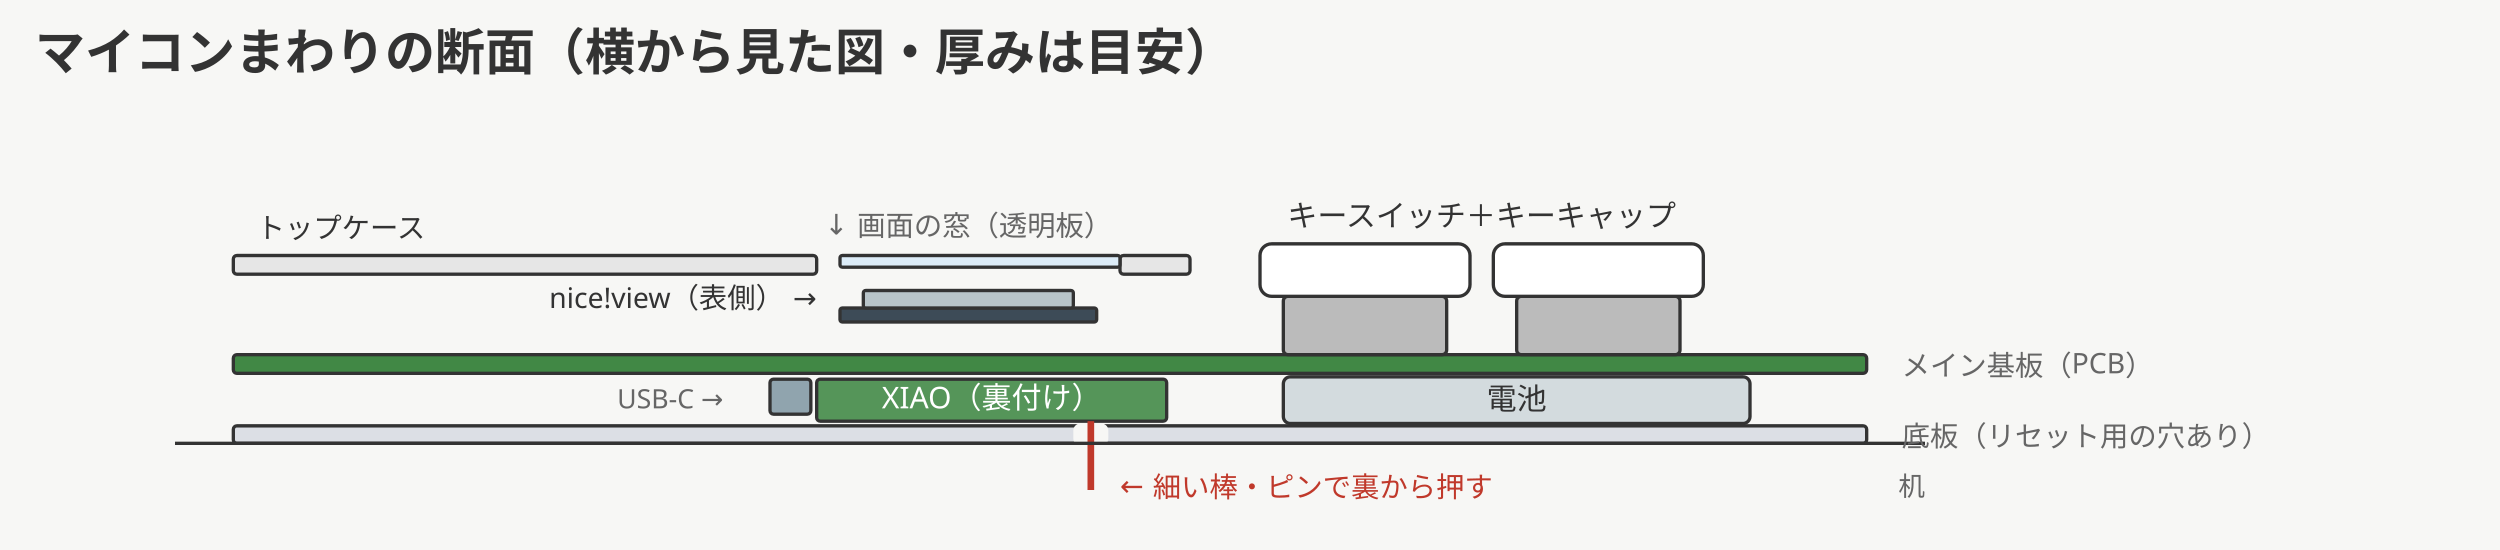
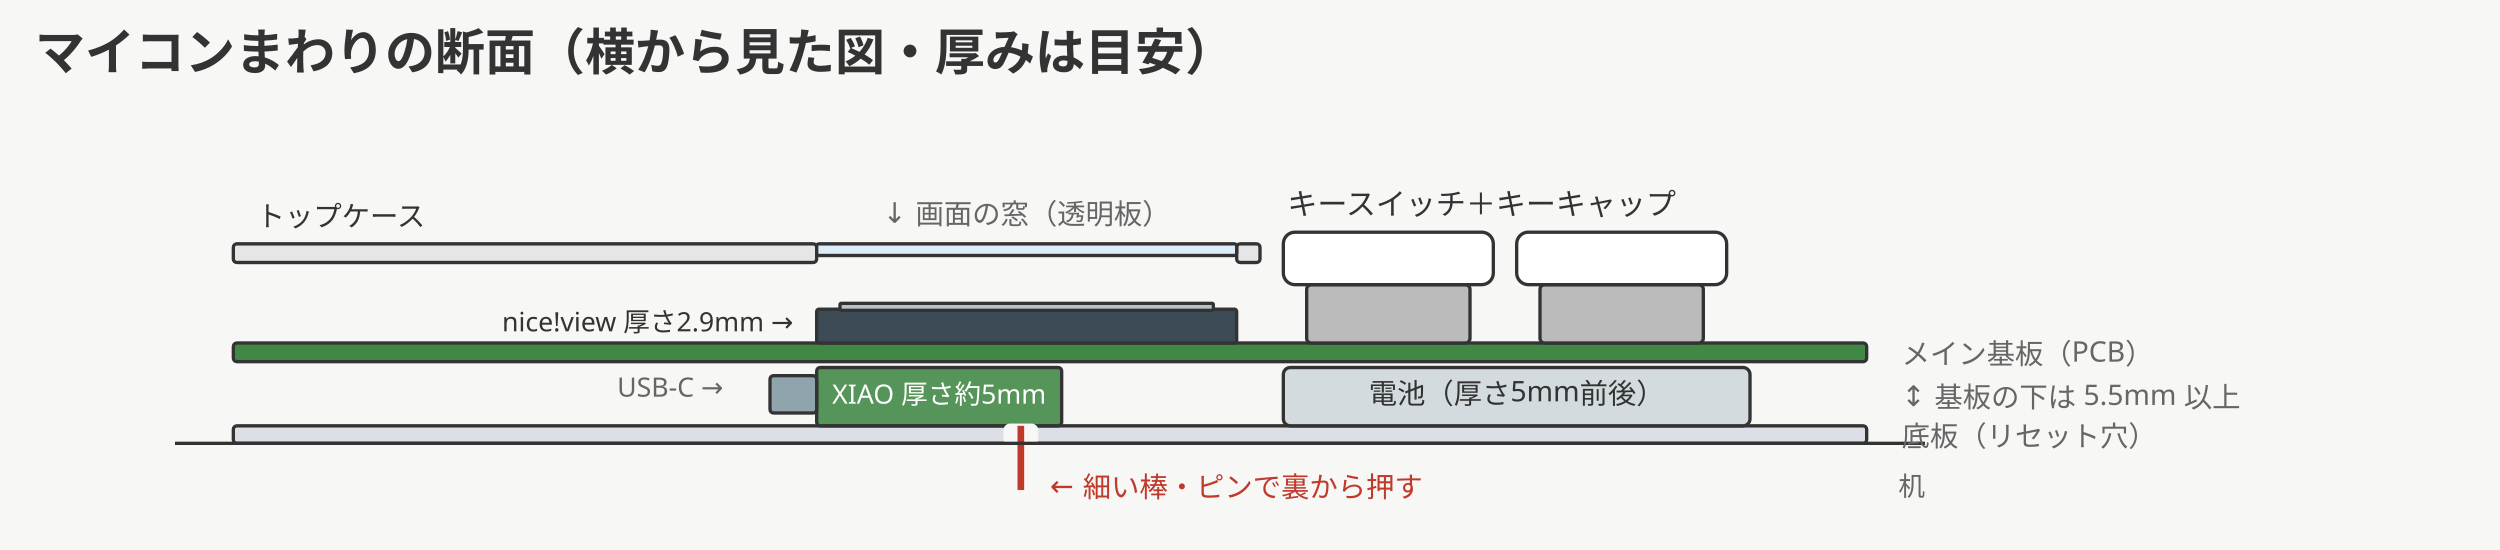
<svg xmlns="http://www.w3.org/2000/svg" width="1500" height="330" viewBox="0 0 1500 330" font-family="IPAPGothic, IPAGothic, sans-serif">
  <rect width="100%" height="100%" fill="#f7f7f5" />
  <text x="21.0" y="42.0" font-size="30" text-anchor="start" fill="#333" font-weight="bold">マイコンまわりの断面（横から見た図・厚みは目安）</text>
  <rect x="140.0" y="255.5" width="980.0" height="10.5" rx="2.1" fill="#d9dde3" fill-opacity="0.9" stroke="#333" stroke-width="2" />
-   <rect x="490.0" y="227.5" width="210.0" height="25.2" rx="2.1" fill="#2e7d32" fill-opacity="0.8" stroke="#333" stroke-width="2" />
-   <rect x="770.0" y="226.1" width="280.0" height="28.0" rx="4.2" fill="#cfd8dc" fill-opacity="0.9" stroke="#333" stroke-width="2" />
-   <text x="595.0" y="245.0" font-size="18" text-anchor="middle" fill="#fff" font-weight="normal">XIAO（裏付け）</text>
-   <text x="910.0" y="245.7" font-size="18" text-anchor="middle" fill="#333" font-weight="normal">電池</text>
-   <rect x="462.0" y="227.5" width="24.5" height="21.0" rx="2.1" fill="#90a4ae" fill-opacity="1.0" stroke="#333" stroke-width="2" />
-   <text x="434.0" y="245.0" font-size="16" text-anchor="end" fill="#666" font-weight="normal">USB-C →</text>
-   <rect x="644.0" y="254.1" width="21.0" height="13.3" rx="4.2" fill="#f7f7f5" fill-opacity="1.0" />
-   <line x1="654.5" y1="252.7" x2="654.5" y2="294.0" stroke="#c0392b" stroke-width="4" />
-   <text x="672.0" y="297.5" font-size="17" text-anchor="start" fill="#c0392b" font-weight="normal">← 細い棒・ピンで裏から押す</text>
-   <rect x="140.0" y="212.8" width="980.0" height="11.2" rx="2.1" fill="#2e7d32" fill-opacity="0.9" stroke="#333" stroke-width="2" />
-   <rect x="504.0" y="184.8" width="154.0" height="8.4" rx="1.4" fill="#3d4b57" fill-opacity="1.0" stroke="#333" stroke-width="2" />
-   <rect x="518.0" y="174.3" width="126.0" height="10.5" rx="1.4" fill="#b8c4c9" fill-opacity="1.0" stroke="#333" stroke-width="2" />
-   <text x="490.0" y="184.8" font-size="17" text-anchor="end" fill="#333" font-weight="normal">nice!view（表側） →</text>
-   <rect x="770.0" y="177.8" width="98.0" height="35.0" rx="2.8" fill="#bbbbbb" fill-opacity="1.0" stroke="#333" stroke-width="2" />
-   <rect x="756.0" y="146.3" width="126.0" height="31.5" rx="7.0" fill="#ffffff" fill-opacity="1.0" stroke="#333" stroke-width="2" />
-   <rect x="910.0" y="177.8" width="98.0" height="35.0" rx="2.8" fill="#bbbbbb" fill-opacity="1.0" stroke="#333" stroke-width="2" />
-   <rect x="896.0" y="146.3" width="126.0" height="31.5" rx="7.0" fill="#ffffff" fill-opacity="1.0" stroke="#333" stroke-width="2" />
-   <text x="889.0" y="135.8" font-size="18" text-anchor="middle" fill="#333" font-weight="normal">キースイッチ＋キーキャップ</text>
-   <rect x="140.0" y="153.3" width="350.0" height="11.2" rx="2.1" fill="#e6e6e6" fill-opacity="1.0" stroke="#333" stroke-width="2" />
-   <rect x="672.0" y="153.3" width="42.0" height="11.2" rx="2.1" fill="#e6e6e6" fill-opacity="1.0" stroke="#333" stroke-width="2" />
-   <text x="581.0" y="140.7" font-size="17" text-anchor="middle" fill="#666" font-weight="normal">↓ 画面の窓（透明板）</text>
-   <rect x="504.0" y="153.3" width="168.0" height="7.0" rx="1.4" fill="#d6eaf8" fill-opacity="0.8" stroke="#333" stroke-width="2" />
-   <text x="154.0" y="142.8" font-size="17" text-anchor="start" fill="#333" font-weight="normal">トップケース</text>
+   <rect x="490.0" y="220.5" width="147.0" height="35.0" rx="2.1" fill="#2e7d32" fill-opacity="0.8" stroke="#333" stroke-width="2" />
+   <rect x="770.0" y="220.5" width="280.0" height="35.0" rx="4.2" fill="#cfd8dc" fill-opacity="0.9" stroke="#333" stroke-width="2" />
+   <text x="563.5" y="242.2" font-size="16" text-anchor="middle" fill="#fff" font-weight="normal">XIAO 厚さ約5mm</text>
+   <text x="910.0" y="242.2" font-size="17" text-anchor="middle" fill="#333" font-weight="normal">電池（厚さ5mm前後）</text>
+   <rect x="462.0" y="225.4" width="28.0" height="22.4" rx="2.1" fill="#90a4ae" fill-opacity="1.0" stroke="#333" stroke-width="2" />
+   <text x="434.0" y="238.0" font-size="16" text-anchor="end" fill="#666" font-weight="normal">USB-C →</text>
+   <rect x="602.0" y="254.1" width="21.0" height="13.3" rx="4.2" fill="#f7f7f5" fill-opacity="1.0" />
+   <line x1="612.5" y1="255.5" x2="612.5" y2="294.0" stroke="#c0392b" stroke-width="4" />
+   <text x="630.0" y="297.5" font-size="17" text-anchor="start" fill="#c0392b" font-weight="normal">← 細い棒・ピンで裏から押す</text>
+   <rect x="140.0" y="205.8" width="980.0" height="11.2" rx="2.1" fill="#2e7d32" fill-opacity="0.9" stroke="#333" stroke-width="2" />
+   <rect x="490.0" y="185.5" width="252.0" height="20.3" rx="1.4" fill="#3d4b57" fill-opacity="1.0" stroke="#333" stroke-width="2" />
+   <rect x="504.0" y="182.0" width="224.0" height="4.2" rx="0.7" fill="#b8c4c9" fill-opacity="1.0" stroke="#333" stroke-width="2" />
+   <text x="476.0" y="198.8" font-size="16" text-anchor="end" fill="#333" font-weight="normal">nice!view 厚さ2.9mm →</text>
+   <rect x="784.0" y="170.8" width="98.0" height="35.0" rx="2.8" fill="#bbbbbb" fill-opacity="1.0" stroke="#333" stroke-width="2" />
+   <rect x="770.0" y="139.3" width="126.0" height="31.5" rx="7.0" fill="#ffffff" fill-opacity="1.0" stroke="#333" stroke-width="2" />
+   <rect x="924.0" y="170.8" width="98.0" height="35.0" rx="2.8" fill="#bbbbbb" fill-opacity="1.0" stroke="#333" stroke-width="2" />
+   <rect x="910.0" y="139.3" width="126.0" height="31.5" rx="7.0" fill="#ffffff" fill-opacity="1.0" stroke="#333" stroke-width="2" />
+   <text x="889.0" y="128.8" font-size="18" text-anchor="middle" fill="#333" font-weight="normal">キースイッチ＋キーキャップ</text>
+   <rect x="140.0" y="146.3" width="350.0" height="11.2" rx="2.1" fill="#e6e6e6" fill-opacity="1.0" stroke="#333" stroke-width="2" />
+   <rect x="742.0" y="146.3" width="14.0" height="11.2" rx="2.1" fill="#e6e6e6" fill-opacity="1.0" stroke="#333" stroke-width="2" />
+   <text x="616.0" y="133.7" font-size="17" text-anchor="middle" fill="#666" font-weight="normal">↓ 画面の窓（透明板）</text>
+   <rect x="490.0" y="146.3" width="252.0" height="7.0" rx="1.4" fill="#d6eaf8" fill-opacity="0.8" stroke="#333" stroke-width="2" />
+   <text x="154.0" y="135.8" font-size="17" text-anchor="start" fill="#333" font-weight="normal">トップケース</text>
  <line x1="105.0" y1="266.0" x2="1155.0" y2="266.0" stroke="#333" stroke-width="2" />
  <text x="1155.0" y="297.5" font-size="16" text-anchor="end" fill="#666" font-weight="normal">机</text>
-   <text x="1141.0" y="267.8" font-size="17" text-anchor="start" fill="#666" font-weight="normal">底板（リセット用の穴あり）</text>
-   <text x="1141.0" y="225.4" font-size="17" text-anchor="start" fill="#666" font-weight="normal">メイン基板（PCB）</text>
+   <text x="1141.0" y="243.6" font-size="17" text-anchor="start" fill="#666" font-weight="normal">↕ 基板の下は 5.5mm 以上</text>
+   <text x="1141.0" y="267.8" font-size="17" text-anchor="start" fill="#666" font-weight="normal">底板（リセット穴）</text>
+   <text x="1141.0" y="218.4" font-size="17" text-anchor="start" fill="#666" font-weight="normal">メイン基板（PCB）</text>
</svg>
